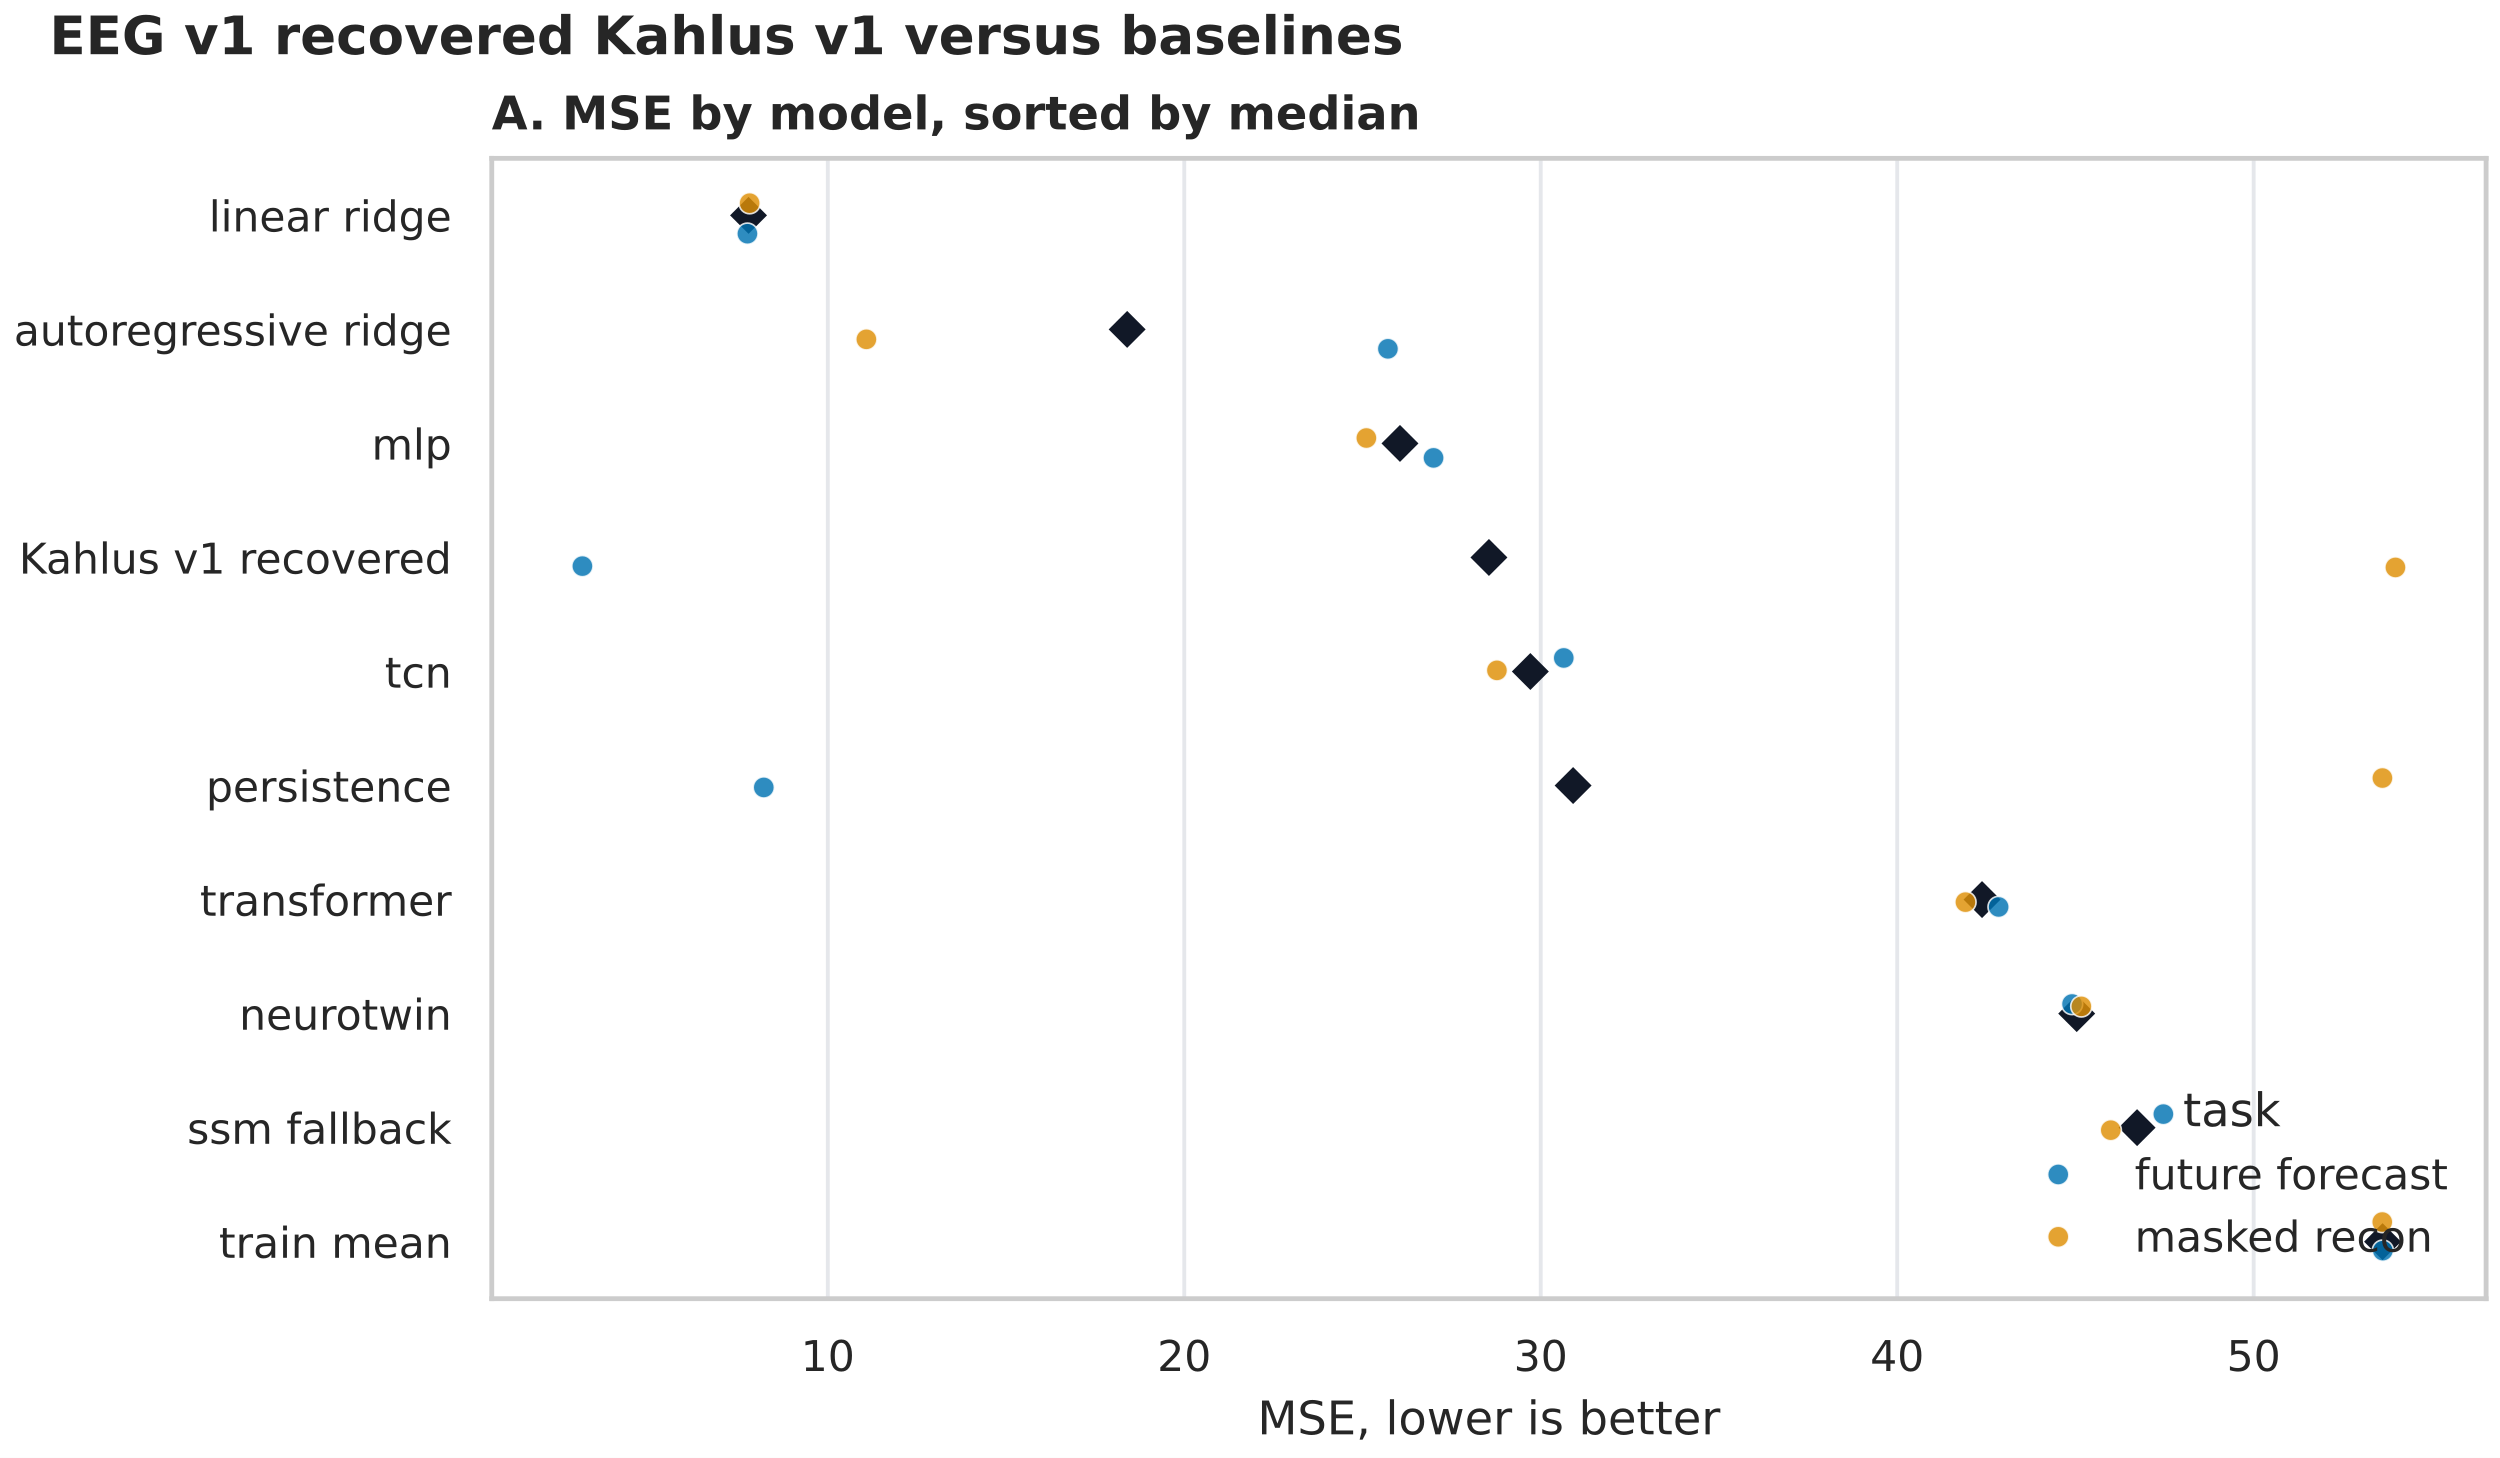
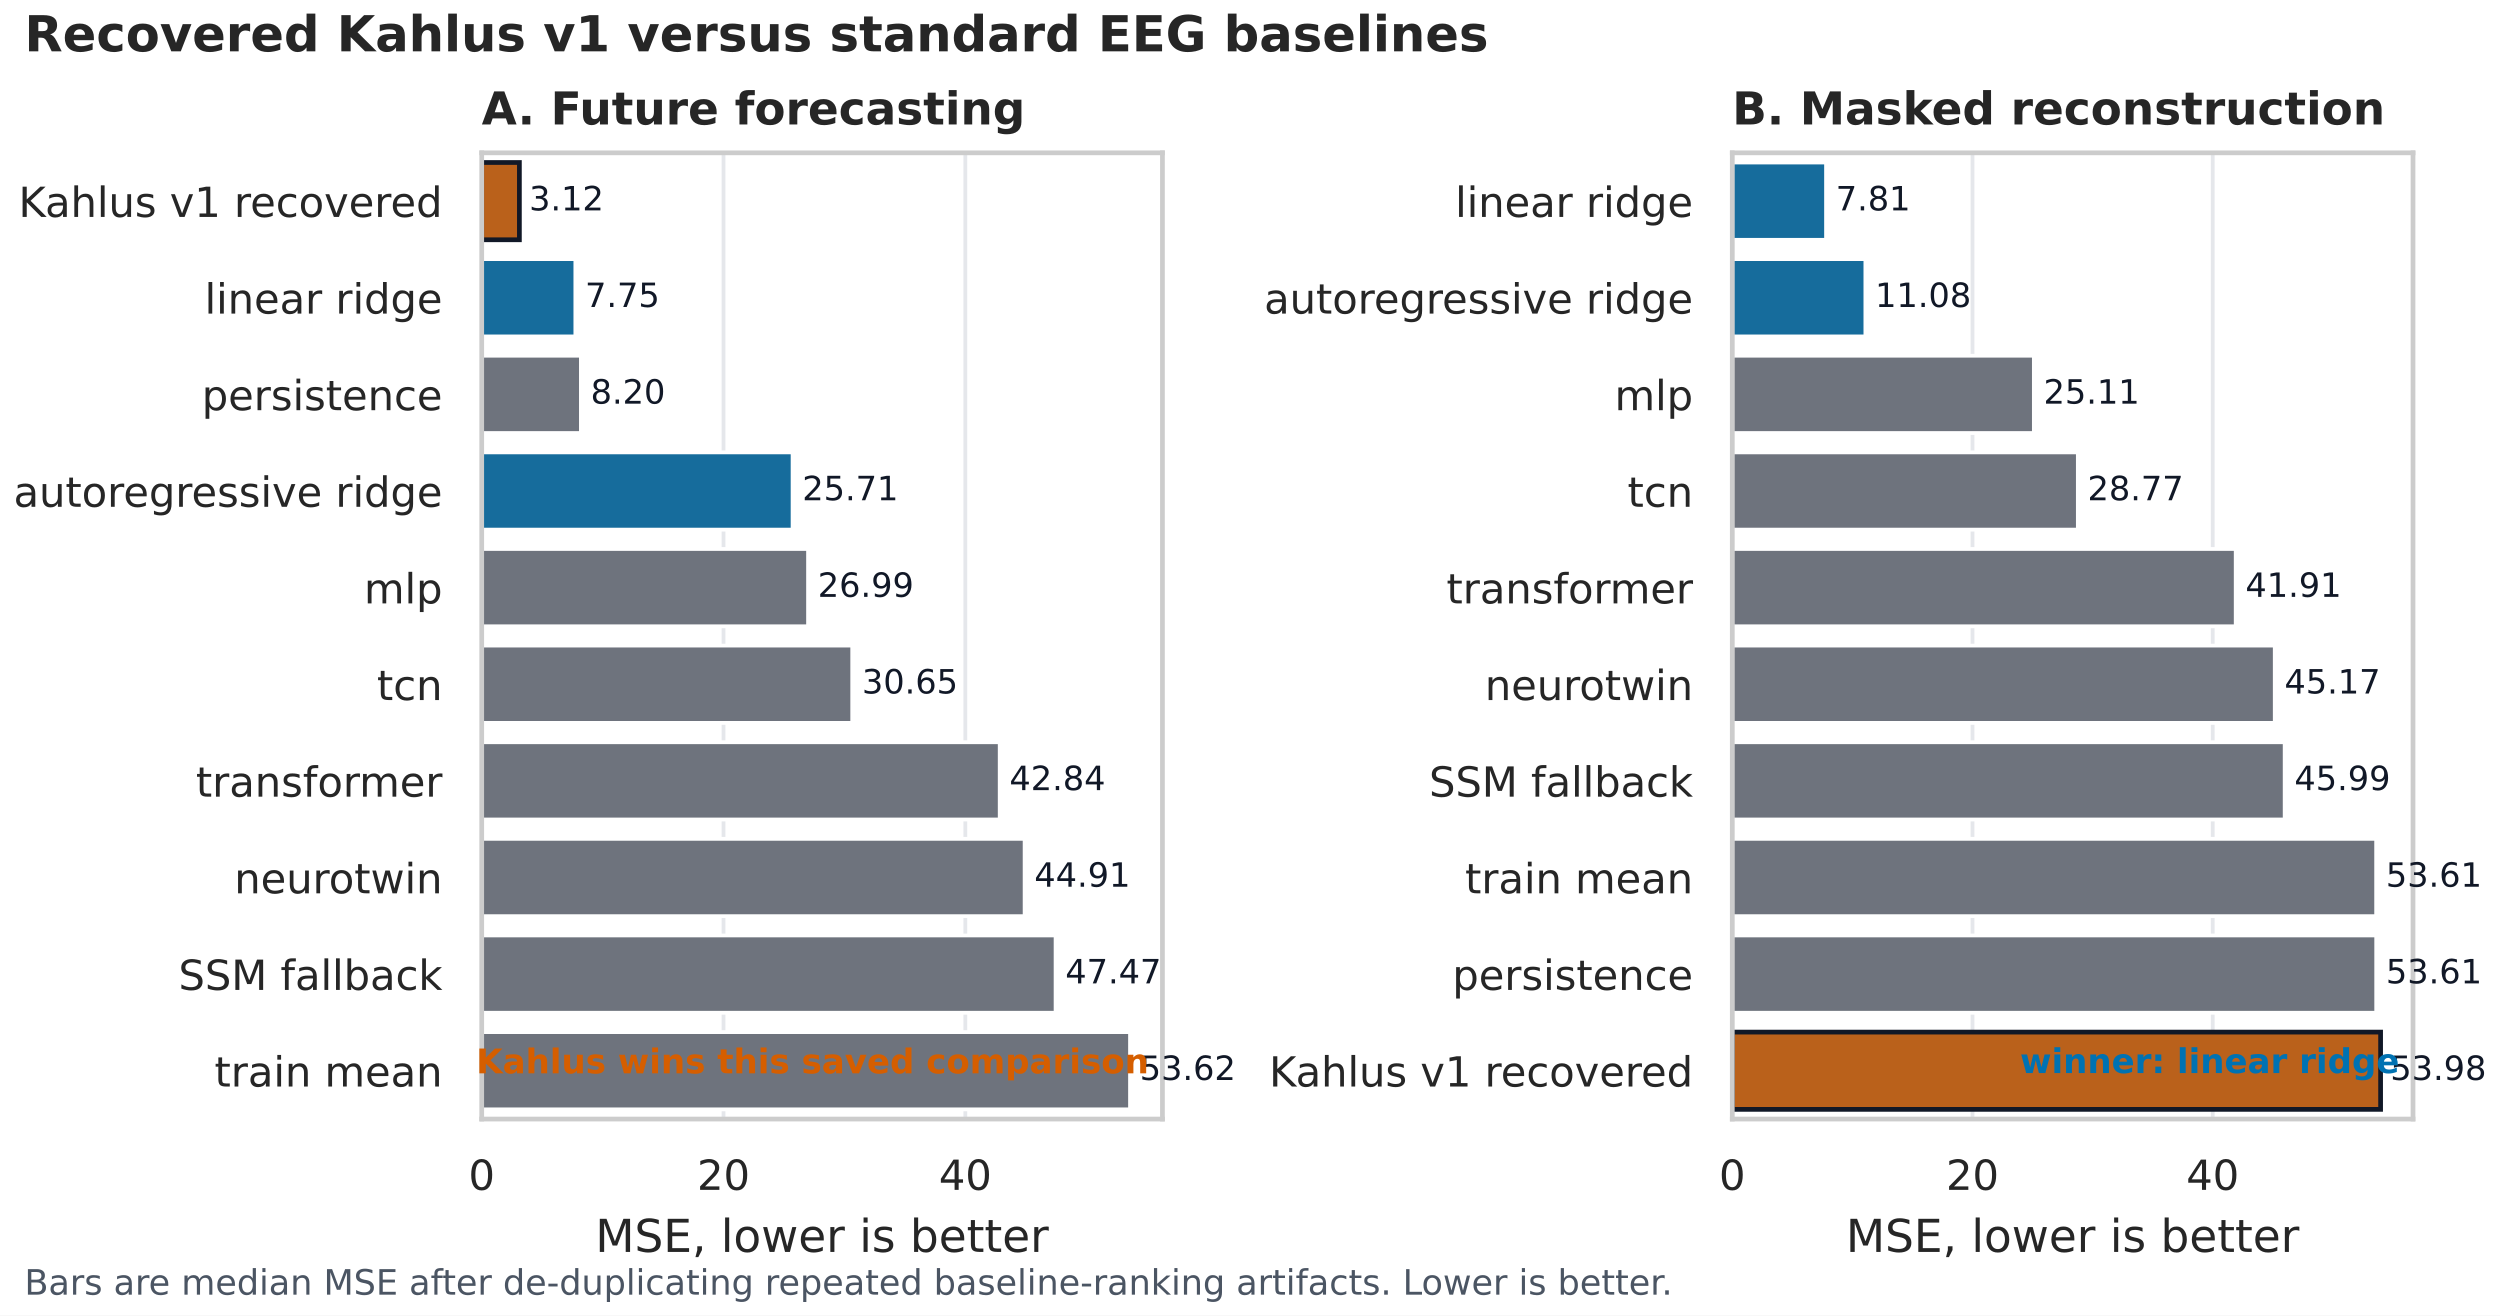
- <svg xmlns="http://www.w3.org/2000/svg" xmlns:xlink="http://www.w3.org/1999/xlink" width="518.16pt" height="302.16pt" viewBox="0 0 518.16 302.16" version="1.1">
+ <svg xmlns="http://www.w3.org/2000/svg" width="528.96pt" height="278.349pt" viewBox="0 0 528.96 278.349" version="1.1">
  <defs>
    <style type="text/css">*{stroke-linejoin: round; stroke-linecap: butt}</style>
  </defs>
  <g id="figure_1">
    <g id="patch_1">
-       <path d="M 0 302.16 L 518.16 302.16 L 518.16 0 L 0 0 z " style="fill: #ffffff" />
+       <path d="M 0 278.349  L 528.96 278.349  L 528.96 0  L 0 0  z " style="fill: #ffffff" />
    </g>
    <g id="axes_1">
      <g id="patch_2">
-         <path d="M 101.923 269.172 L 515.28 269.172 L 515.28 32.821 L 101.923 32.821 z " style="fill: #ffffff" />
+         <path d="M 101.923 236.772  L 245.955 236.772  L 245.955 32.337  L 101.923 32.337  z " style="fill: #ffffff" />
      </g>
      <g id="matplotlib.axis_1">
        <g id="xtick_1">
          <g id="line2d_1">
-             <path d="M 171.573 269.172 L 171.573 32.821 " clip-path="url(#p2e494803f7)" style="fill: none; stroke: #e5e7eb; stroke-width: 0.8; stroke-linecap: round" />
+             <path d="M 101.923 236.772  L 101.923 32.337  " clip-path="url(#p4f08e23e84)" style="fill: none; stroke: #e5e7eb; stroke-width: 0.8; stroke-linecap: round" />
          </g>
          <g id="text_1">
-             <text style="font-size: 8.8px; font-family: 'DejaVu Sans'; text-anchor: middle; fill: #262626" x="171.573" y="284.158" transform="rotate(-0 171.5728 284.1584)">10</text>
+             <text style="font-size: 8.8px; font-family: 'DejaVu Sans'; text-anchor: middle; fill: #262626" x="101.923" y="251.758" transform="rotate(-0 101.9231 251.7584)">0</text>
          </g>
        </g>
        <g id="xtick_2">
          <g id="line2d_2">
-             <path d="M 245.456 269.172 L 245.456 32.821 " clip-path="url(#p2e494803f7)" style="fill: none; stroke: #e5e7eb; stroke-width: 0.8; stroke-linecap: round" />
+             <path d="M 153.085 236.772  L 153.085 32.337  " clip-path="url(#p4f08e23e84)" style="fill: none; stroke: #e5e7eb; stroke-width: 0.8; stroke-linecap: round" />
          </g>
          <g id="text_2">
-             <text style="font-size: 8.8px; font-family: 'DejaVu Sans'; text-anchor: middle; fill: #262626" x="245.456" y="284.158" transform="rotate(-0 245.4562 284.1584)">20</text>
+             <text style="font-size: 8.8px; font-family: 'DejaVu Sans'; text-anchor: middle; fill: #262626" x="153.085" y="251.758" transform="rotate(-0 153.0847 251.7584)">20</text>
          </g>
        </g>
        <g id="xtick_3">
          <g id="line2d_3">
-             <path d="M 319.34 269.172 L 319.34 32.821 " clip-path="url(#p2e494803f7)" style="fill: none; stroke: #e5e7eb; stroke-width: 0.8; stroke-linecap: round" />
+             <path d="M 204.246 236.772  L 204.246 32.337  " clip-path="url(#p4f08e23e84)" style="fill: none; stroke: #e5e7eb; stroke-width: 0.8; stroke-linecap: round" />
          </g>
          <g id="text_3">
-             <text style="font-size: 8.8px; font-family: 'DejaVu Sans'; text-anchor: middle; fill: #262626" x="319.34" y="284.158" transform="rotate(-0 319.3395 284.1584)">30</text>
-           </g>
-         </g>
-         <g id="xtick_4">
-           <g id="line2d_4">
-             <path d="M 393.223 269.172 L 393.223 32.821 " clip-path="url(#p2e494803f7)" style="fill: none; stroke: #e5e7eb; stroke-width: 0.8; stroke-linecap: round" />
-           </g>
-           <g id="text_4">
-             <text style="font-size: 8.8px; font-family: 'DejaVu Sans'; text-anchor: middle; fill: #262626" x="393.223" y="284.158" transform="rotate(-0 393.2229 284.1584)">40</text>
-           </g>
-         </g>
-         <g id="xtick_5">
-           <g id="line2d_5">
-             <path d="M 467.106 269.172 L 467.106 32.821 " clip-path="url(#p2e494803f7)" style="fill: none; stroke: #e5e7eb; stroke-width: 0.8; stroke-linecap: round" />
-           </g>
-           <g id="text_5">
-             <text style="font-size: 8.8px; font-family: 'DejaVu Sans'; text-anchor: middle; fill: #262626" x="467.106" y="284.158" transform="rotate(-0 467.1062 284.1584)">50</text>
-           </g>
-         </g>
-         <g id="text_6">
-           <text style="font-size: 9.6px; font-family: 'DejaVu Sans'; text-anchor: middle; fill: #262626" x="308.601" y="297.283" transform="rotate(-0 308.6013 297.283)">MSE, lower is better</text>
+             <text style="font-size: 8.8px; font-family: 'DejaVu Sans'; text-anchor: middle; fill: #262626" x="204.246" y="251.758" transform="rotate(-0 204.2462 251.7584)">40</text>
+           </g>
+         </g>
+         <g id="text_4">
+           <text style="font-size: 9.6px; font-family: 'DejaVu Sans'; text-anchor: middle; fill: #262626" x="173.939" y="264.883" transform="rotate(-0 173.9391 264.883)">MSE, lower is better</text>
        </g>
      </g>
      <g id="matplotlib.axis_2">
        <g id="ytick_1">
+           <g id="text_5">
+             <text style="font-size: 8.8px; font-family: 'DejaVu Sans'; text-anchor: end; fill: #262626" x="93.623" y="45.902" transform="rotate(-0 93.62313 45.90206)">Kahlus v1 recovered</text>
+           </g>
+         </g>
+         <g id="ytick_2">
+           <g id="text_6">
+             <text style="font-size: 8.8px; font-family: 'DejaVu Sans'; text-anchor: end; fill: #262626" x="93.623" y="66.346" transform="rotate(-0 93.62313 66.34554)">linear ridge</text>
+           </g>
+         </g>
+         <g id="ytick_3">
          <g id="text_7">
-             <text style="font-size: 8.8px; font-family: 'DejaVu Sans'; text-anchor: end; fill: #262626" x="93.623" y="47.982" transform="rotate(-0 93.62313 47.98177)">linear ridge</text>
-           </g>
-         </g>
-         <g id="ytick_2">
+             <text style="font-size: 8.8px; font-family: 'DejaVu Sans'; text-anchor: end; fill: #262626" x="93.623" y="86.789" transform="rotate(-0 93.62313 86.78901)">persistence</text>
+           </g>
+         </g>
+         <g id="ytick_4">
          <g id="text_8">
-             <text style="font-size: 8.8px; font-family: 'DejaVu Sans'; text-anchor: end; fill: #262626" x="93.623" y="71.617" transform="rotate(-0 93.62313 71.61686)">autoregressive ridge</text>
-           </g>
-         </g>
-         <g id="ytick_3">
+             <text style="font-size: 8.8px; font-family: 'DejaVu Sans'; text-anchor: end; fill: #262626" x="93.623" y="107.232" transform="rotate(-0 93.62313 107.2325)">autoregressive ridge</text>
+           </g>
+         </g>
+         <g id="ytick_5">
          <g id="text_9">
-             <text style="font-size: 8.8px; font-family: 'DejaVu Sans'; text-anchor: end; fill: #262626" x="93.623" y="95.252" transform="rotate(-0 93.62313 95.25194)">mlp</text>
-           </g>
-         </g>
-         <g id="ytick_4">
+             <text style="font-size: 8.8px; font-family: 'DejaVu Sans'; text-anchor: end; fill: #262626" x="93.623" y="127.676" transform="rotate(-0 93.62313 127.676)">mlp</text>
+           </g>
+         </g>
+         <g id="ytick_6">
          <g id="text_10">
-             <text style="font-size: 8.8px; font-family: 'DejaVu Sans'; text-anchor: end; fill: #262626" x="93.623" y="118.887" transform="rotate(-0 93.62313 118.887)">Kahlus v1 recovered</text>
-           </g>
-         </g>
-         <g id="ytick_5">
+             <text style="font-size: 8.8px; font-family: 'DejaVu Sans'; text-anchor: end; fill: #262626" x="93.623" y="148.119" transform="rotate(-0 93.62313 148.1194)">tcn</text>
+           </g>
+         </g>
+         <g id="ytick_7">
          <g id="text_11">
-             <text style="font-size: 8.8px; font-family: 'DejaVu Sans'; text-anchor: end; fill: #262626" x="93.623" y="142.522" transform="rotate(-0 93.62313 142.5221)">tcn</text>
-           </g>
-         </g>
-         <g id="ytick_6">
+             <text style="font-size: 8.8px; font-family: 'DejaVu Sans'; text-anchor: end; fill: #262626" x="93.623" y="168.563" transform="rotate(-0 93.62313 168.5629)">transformer</text>
+           </g>
+         </g>
+         <g id="ytick_8">
          <g id="text_12">
-             <text style="font-size: 8.8px; font-family: 'DejaVu Sans'; text-anchor: end; fill: #262626" x="93.623" y="166.157" transform="rotate(-0 93.62313 166.1572)">persistence</text>
-           </g>
-         </g>
-         <g id="ytick_7">
+             <text style="font-size: 8.8px; font-family: 'DejaVu Sans'; text-anchor: end; fill: #262626" x="93.623" y="189.006" transform="rotate(-0 93.62313 189.0064)">neurotwin</text>
+           </g>
+         </g>
+         <g id="ytick_9">
          <g id="text_13">
-             <text style="font-size: 8.8px; font-family: 'DejaVu Sans'; text-anchor: end; fill: #262626" x="93.623" y="189.792" transform="rotate(-0 93.62313 189.7923)">transformer</text>
-           </g>
-         </g>
-         <g id="ytick_8">
+             <text style="font-size: 8.8px; font-family: 'DejaVu Sans'; text-anchor: end; fill: #262626" x="93.623" y="209.45" transform="rotate(-0 93.62313 209.4499)">SSM fallback</text>
+           </g>
+         </g>
+         <g id="ytick_10">
          <g id="text_14">
-             <text style="font-size: 8.8px; font-family: 'DejaVu Sans'; text-anchor: end; fill: #262626" x="93.623" y="213.427" transform="rotate(-0 93.62313 213.4274)">neurotwin</text>
-           </g>
-         </g>
-         <g id="ytick_9">
-           <g id="text_15">
-             <text style="font-size: 8.8px; font-family: 'DejaVu Sans'; text-anchor: end; fill: #262626" x="93.623" y="237.062" transform="rotate(-0 93.62313 237.0625)">ssm fallback</text>
-           </g>
-         </g>
-         <g id="ytick_10">
-           <g id="text_16">
-             <text style="font-size: 8.8px; font-family: 'DejaVu Sans'; text-anchor: end; fill: #262626" x="93.623" y="260.698" transform="rotate(-0 93.62313 260.6975)">train mean</text>
-           </g>
-         </g>
+             <text style="font-size: 8.8px; font-family: 'DejaVu Sans'; text-anchor: end; fill: #262626" x="93.623" y="229.893" transform="rotate(-0 93.62313 229.8933)">train mean</text>
+           </g>
+         </g>
+       </g>
+       <g id="patch_3">
+         <path d="M 101.923 34.381  L 109.894 34.381  L 109.894 50.736  L 101.923 50.736  z " clip-path="url(#p4f08e23e84)" style="fill: #ba611b; stroke: #111827; stroke-linejoin: miter" />
+       </g>
+       <g id="patch_4">
+         <path d="M 101.923 54.825  L 121.736 54.825  L 121.736 71.18  L 101.923 71.18  z " clip-path="url(#p4f08e23e84)" style="fill: #166c9c; stroke: #ffffff; stroke-width: 0.8; stroke-linejoin: miter" />
+       </g>
+       <g id="patch_5">
+         <path d="M 101.923 75.268  L 122.91 75.268  L 122.91 91.623  L 101.923 91.623  z " clip-path="url(#p4f08e23e84)" style="fill: #6e737d; stroke: #ffffff; stroke-width: 0.8; stroke-linejoin: miter" />
+       </g>
+       <g id="patch_6">
+         <path d="M 101.923 95.712  L 167.699 95.712  L 167.699 112.067  L 101.923 112.067  z " clip-path="url(#p4f08e23e84)" style="fill: #166c9c; stroke: #ffffff; stroke-width: 0.8; stroke-linejoin: miter" />
+       </g>
+       <g id="patch_7">
+         <path d="M 101.923 116.155  L 170.973 116.155  L 170.973 132.51  L 101.923 132.51  z " clip-path="url(#p4f08e23e84)" style="fill: #6e737d; stroke: #ffffff; stroke-width: 0.8; stroke-linejoin: miter" />
+       </g>
+       <g id="patch_8">
+         <path d="M 101.923 136.599  L 180.318 136.599  L 180.318 152.954  L 101.923 152.954  z " clip-path="url(#p4f08e23e84)" style="fill: #6e737d; stroke: #ffffff; stroke-width: 0.8; stroke-linejoin: miter" />
+       </g>
+       <g id="patch_9">
+         <path d="M 101.923 157.042  L 211.523 157.042  L 211.523 173.397  L 101.923 173.397  z " clip-path="url(#p4f08e23e84)" style="fill: #6e737d; stroke: #ffffff; stroke-width: 0.8; stroke-linejoin: miter" />
+       </g>
+       <g id="patch_10">
+         <path d="M 101.923 177.486  L 216.794 177.486  L 216.794 193.84  L 101.923 193.84  z " clip-path="url(#p4f08e23e84)" style="fill: #6e737d; stroke: #ffffff; stroke-width: 0.8; stroke-linejoin: miter" />
+       </g>
+       <g id="patch_11">
+         <path d="M 101.923 197.929  L 223.347 197.929  L 223.347 214.284  L 101.923 214.284  z " clip-path="url(#p4f08e23e84)" style="fill: #6e737d; stroke: #ffffff; stroke-width: 0.8; stroke-linejoin: miter" />
+       </g>
+       <g id="patch_12">
+         <path d="M 101.923 218.373  L 239.096 218.373  L 239.096 234.727  L 101.923 234.727  z " clip-path="url(#p4f08e23e84)" style="fill: #6e737d; stroke: #ffffff; stroke-width: 0.8; stroke-linejoin: miter" />
+       </g>
+       <g id="line2d_4">
+         <path clip-path="url(#p4f08e23e84)" style="fill: none; stroke: #424242; stroke-width: 1.8; stroke-linecap: round" />
+       </g>
+       <g id="line2d_5">
+         <path clip-path="url(#p4f08e23e84)" style="fill: none; stroke: #424242; stroke-width: 1.8; stroke-linecap: round" />
      </g>
      <g id="line2d_6">
-         <defs>
-           <path id="mc2f9e4cc72" d="M -0 2.687 L 2.687 0 L 0 -2.687 L -2.687 -0 z " style="stroke: #111827; stroke-width: 1.62; stroke-linejoin: miter" />
-         </defs>
-         <g clip-path="url(#p2e494803f7)">
-           <use xlink:href="#mc2f9e4cc72" x="155.143" y="44.638" style="fill: #111827; stroke: #111827; stroke-width: 1.62; stroke-linejoin: miter" />
-           <use xlink:href="#mc2f9e4cc72" x="233.618" y="68.274" style="fill: #111827; stroke: #111827; stroke-width: 1.62; stroke-linejoin: miter" />
-           <use xlink:href="#mc2f9e4cc72" x="290.162" y="91.909" style="fill: #111827; stroke: #111827; stroke-width: 1.62; stroke-linejoin: miter" />
-           <use xlink:href="#mc2f9e4cc72" x="308.601" y="115.544" style="fill: #111827; stroke: #111827; stroke-width: 1.62; stroke-linejoin: miter" />
-           <use xlink:href="#mc2f9e4cc72" x="317.186" y="139.179" style="fill: #111827; stroke: #111827; stroke-width: 1.62; stroke-linejoin: miter" />
-           <use xlink:href="#mc2f9e4cc72" x="326.048" y="162.814" style="fill: #111827; stroke: #111827; stroke-width: 1.62; stroke-linejoin: miter" />
-           <use xlink:href="#mc2f9e4cc72" x="410.803" y="186.449" style="fill: #111827; stroke: #111827; stroke-width: 1.62; stroke-linejoin: miter" />
-           <use xlink:href="#mc2f9e4cc72" x="430.425" y="210.084" style="fill: #111827; stroke: #111827; stroke-width: 1.62; stroke-linejoin: miter" />
-           <use xlink:href="#mc2f9e4cc72" x="442.94" y="233.719" style="fill: #111827; stroke: #111827; stroke-width: 1.62; stroke-linejoin: miter" />
-           <use xlink:href="#mc2f9e4cc72" x="493.819" y="257.354" style="fill: #111827; stroke: #111827; stroke-width: 1.62; stroke-linejoin: miter" />
-         </g>
-       </g>
-       <g id="patch_3">
-         <path d="M 101.923 269.172 L 101.923 32.821 " style="fill: none; stroke: #cccccc; stroke-linejoin: miter; stroke-linecap: square" />
-       </g>
-       <g id="patch_4">
-         <path d="M 515.28 269.172 L 515.28 32.821 " style="fill: none; stroke: #cccccc; stroke-linejoin: miter; stroke-linecap: square" />
-       </g>
-       <g id="patch_5">
-         <path d="M 101.923 269.172 L 515.28 269.172 " style="fill: none; stroke: #cccccc; stroke-linejoin: miter; stroke-linecap: square" />
-       </g>
-       <g id="patch_6">
-         <path d="M 101.923 32.821 L 515.28 32.821 " style="fill: none; stroke: #cccccc; stroke-linejoin: miter; stroke-linecap: square" />
-       </g>
-       <g id="PathCollection_1">
-         <defs>
-           <path id="C0_0_341938e640" d="M 0 2.2 C 0.583 2.2 1.143 1.968 1.556 1.556 C 1.968 1.143 2.2 0.583 2.2 -0 C 2.2 -0.583 1.968 -1.143 1.556 -1.556 C 1.143 -1.968 0.583 -2.2 0 -2.2 C -0.583 -2.2 -1.143 -1.968 -1.556 -1.556 C -1.968 -1.143 -2.2 -0.583 -2.2 0 C -2.2 0.583 -1.968 1.143 -1.556 1.556 C -1.143 1.968 -0.583 2.2 0 2.2 z " />
-         </defs>
-         <g clip-path="url(#p2e494803f7)">
-           <use xlink:href="#C0_0_341938e640" x="154.914" y="48.438" style="fill: #0173b2; fill-opacity: 0.82; stroke: #ffffff; stroke-opacity: 0.82; stroke-width: 0.35" />
-         </g>
-         <g clip-path="url(#p2e494803f7)">
-           <use xlink:href="#C0_0_341938e640" x="155.373" y="42.112" style="fill: #de8f05; fill-opacity: 0.82; stroke: #ffffff; stroke-opacity: 0.82; stroke-width: 0.35" />
-         </g>
-       </g>
-       <g id="PathCollection_2">
-         <defs>
-           <path id="C1_0_341938e640" d="M 0 2.2 C 0.583 2.2 1.143 1.968 1.556 1.556 C 1.968 1.143 2.2 0.583 2.2 -0 C 2.2 -0.583 1.968 -1.143 1.556 -1.556 C 1.143 -1.968 0.583 -2.2 0 -2.2 C -0.583 -2.2 -1.143 -1.968 -1.556 -1.556 C -1.968 -1.143 -2.2 -0.583 -2.2 0 C -2.2 0.583 -1.968 1.143 -1.556 1.556 C -1.143 1.968 -0.583 2.2 0 2.2 z " />
-         </defs>
-         <g clip-path="url(#p2e494803f7)">
-           <use xlink:href="#C1_0_341938e640" x="287.666" y="72.297" style="fill: #0173b2; fill-opacity: 0.82; stroke: #ffffff; stroke-opacity: 0.82; stroke-width: 0.35" />
-         </g>
-         <g clip-path="url(#p2e494803f7)">
-           <use xlink:href="#C1_0_341938e640" x="179.57" y="70.331" style="fill: #de8f05; fill-opacity: 0.82; stroke: #ffffff; stroke-opacity: 0.82; stroke-width: 0.35" />
-         </g>
-       </g>
-       <g id="PathCollection_3">
-         <defs>
-           <path id="C2_0_341938e640" d="M 0 2.2 C 0.583 2.2 1.143 1.968 1.556 1.556 C 1.968 1.143 2.2 0.583 2.2 -0 C 2.2 -0.583 1.968 -1.143 1.556 -1.556 C 1.143 -1.968 0.583 -2.2 0 -2.2 C -0.583 -2.2 -1.143 -1.968 -1.556 -1.556 C -1.968 -1.143 -2.2 -0.583 -2.2 0 C -2.2 0.583 -1.968 1.143 -1.556 1.556 C -1.143 1.968 -0.583 2.2 0 2.2 z " />
-         </defs>
-         <g clip-path="url(#p2e494803f7)">
-           <use xlink:href="#C2_0_341938e640" x="297.123" y="94.903" style="fill: #0173b2; fill-opacity: 0.82; stroke: #ffffff; stroke-opacity: 0.82; stroke-width: 0.35" />
-         </g>
-         <g clip-path="url(#p2e494803f7)">
-           <use xlink:href="#C2_0_341938e640" x="283.201" y="90.786" style="fill: #de8f05; fill-opacity: 0.82; stroke: #ffffff; stroke-opacity: 0.82; stroke-width: 0.35" />
-         </g>
-       </g>
-       <g id="PathCollection_4">
-         <defs>
-           <path id="C3_0_341938e640" d="M 0 2.2 C 0.583 2.2 1.143 1.968 1.556 1.556 C 1.968 1.143 2.2 0.583 2.2 -0 C 2.2 -0.583 1.968 -1.143 1.556 -1.556 C 1.143 -1.968 0.583 -2.2 0 -2.2 C -0.583 -2.2 -1.143 -1.968 -1.556 -1.556 C -1.968 -1.143 -2.2 -0.583 -2.2 0 C -2.2 0.583 -1.968 1.143 -1.556 1.556 C -1.143 1.968 -0.583 2.2 0 2.2 z " />
-         </defs>
-         <g clip-path="url(#p2e494803f7)">
-           <use xlink:href="#C3_0_341938e640" x="120.712" y="117.338" style="fill: #0173b2; fill-opacity: 0.82; stroke: #ffffff; stroke-opacity: 0.82; stroke-width: 0.35" />
-         </g>
-         <g clip-path="url(#p2e494803f7)">
-           <use xlink:href="#C3_0_341938e640" x="496.491" y="117.61" style="fill: #de8f05; fill-opacity: 0.82; stroke: #ffffff; stroke-opacity: 0.82; stroke-width: 0.35" />
-         </g>
-       </g>
-       <g id="PathCollection_5">
-         <defs>
-           <path id="C4_0_341938e640" d="M 0 2.2 C 0.583 2.2 1.143 1.968 1.556 1.556 C 1.968 1.143 2.2 0.583 2.2 -0 C 2.2 -0.583 1.968 -1.143 1.556 -1.556 C 1.143 -1.968 0.583 -2.2 0 -2.2 C -0.583 -2.2 -1.143 -1.968 -1.556 -1.556 C -1.968 -1.143 -2.2 -0.583 -2.2 0 C -2.2 0.583 -1.968 1.143 -1.556 1.556 C -1.143 1.968 -0.583 2.2 0 2.2 z " />
-         </defs>
-         <g clip-path="url(#p2e494803f7)">
-           <use xlink:href="#C4_0_341938e640" x="324.114" y="136.369" style="fill: #0173b2; fill-opacity: 0.82; stroke: #ffffff; stroke-opacity: 0.82; stroke-width: 0.35" />
-         </g>
-         <g clip-path="url(#p2e494803f7)">
-           <use xlink:href="#C4_0_341938e640" x="310.258" y="138.941" style="fill: #de8f05; fill-opacity: 0.82; stroke: #ffffff; stroke-opacity: 0.82; stroke-width: 0.35" />
-         </g>
-       </g>
-       <g id="PathCollection_6">
-         <defs>
-           <path id="C5_0_341938e640" d="M 0 2.2 C 0.583 2.2 1.143 1.968 1.556 1.556 C 1.968 1.143 2.2 0.583 2.2 -0 C 2.2 -0.583 1.968 -1.143 1.556 -1.556 C 1.143 -1.968 0.583 -2.2 0 -2.2 C -0.583 -2.2 -1.143 -1.968 -1.556 -1.556 C -1.968 -1.143 -2.2 -0.583 -2.2 0 C -2.2 0.583 -1.968 1.143 -1.556 1.556 C -1.143 1.968 -0.583 2.2 0 2.2 z " />
-         </defs>
-         <g clip-path="url(#p2e494803f7)">
-           <use xlink:href="#C5_0_341938e640" x="158.305" y="163.207" style="fill: #0173b2; fill-opacity: 0.82; stroke: #ffffff; stroke-opacity: 0.82; stroke-width: 0.35" />
-         </g>
-         <g clip-path="url(#p2e494803f7)">
-           <use xlink:href="#C5_0_341938e640" x="493.79" y="161.26" style="fill: #de8f05; fill-opacity: 0.82; stroke: #ffffff; stroke-opacity: 0.82; stroke-width: 0.35" />
-         </g>
-       </g>
-       <g id="PathCollection_7">
-         <defs>
-           <path id="C6_0_341938e640" d="M 0 2.2 C 0.583 2.2 1.143 1.968 1.556 1.556 C 1.968 1.143 2.2 0.583 2.2 -0 C 2.2 -0.583 1.968 -1.143 1.556 -1.556 C 1.143 -1.968 0.583 -2.2 0 -2.2 C -0.583 -2.2 -1.143 -1.968 -1.556 -1.556 C -1.968 -1.143 -2.2 -0.583 -2.2 0 C -2.2 0.583 -1.968 1.143 -1.556 1.556 C -1.143 1.968 -0.583 2.2 0 2.2 z " />
-         </defs>
-         <g clip-path="url(#p2e494803f7)">
-           <use xlink:href="#C6_0_341938e640" x="414.24" y="187.977" style="fill: #0173b2; fill-opacity: 0.82; stroke: #ffffff; stroke-opacity: 0.82; stroke-width: 0.35" />
-         </g>
-         <g clip-path="url(#p2e494803f7)">
-           <use xlink:href="#C6_0_341938e640" x="407.367" y="186.981" style="fill: #de8f05; fill-opacity: 0.82; stroke: #ffffff; stroke-opacity: 0.82; stroke-width: 0.35" />
-         </g>
-       </g>
-       <g id="PathCollection_8">
-         <defs>
-           <path id="C7_0_341938e640" d="M 0 2.2 C 0.583 2.2 1.143 1.968 1.556 1.556 C 1.968 1.143 2.2 0.583 2.2 -0 C 2.2 -0.583 1.968 -1.143 1.556 -1.556 C 1.143 -1.968 0.583 -2.2 0 -2.2 C -0.583 -2.2 -1.143 -1.968 -1.556 -1.556 C -1.968 -1.143 -2.2 -0.583 -2.2 0 C -2.2 0.583 -1.968 1.143 -1.556 1.556 C -1.143 1.968 -0.583 2.2 0 2.2 z " />
-         </defs>
-         <g clip-path="url(#p2e494803f7)">
-           <use xlink:href="#C7_0_341938e640" x="429.464" y="208.094" style="fill: #0173b2; fill-opacity: 0.82; stroke: #ffffff; stroke-opacity: 0.82; stroke-width: 0.35" />
-         </g>
-         <g clip-path="url(#p2e494803f7)">
-           <use xlink:href="#C7_0_341938e640" x="431.387" y="208.586" style="fill: #de8f05; fill-opacity: 0.82; stroke: #ffffff; stroke-opacity: 0.82; stroke-width: 0.35" />
-         </g>
-       </g>
-       <g id="PathCollection_9">
-         <defs>
-           <path id="C8_0_341938e640" d="M 0 2.2 C 0.583 2.2 1.143 1.968 1.556 1.556 C 1.968 1.143 2.2 0.583 2.2 -0 C 2.2 -0.583 1.968 -1.143 1.556 -1.556 C 1.143 -1.968 0.583 -2.2 0 -2.2 C -0.583 -2.2 -1.143 -1.968 -1.556 -1.556 C -1.968 -1.143 -2.2 -0.583 -2.2 0 C -2.2 0.583 -1.968 1.143 -1.556 1.556 C -1.143 1.968 -0.583 2.2 0 2.2 z " />
-         </defs>
-         <g clip-path="url(#p2e494803f7)">
-           <use xlink:href="#C8_0_341938e640" x="448.391" y="230.914" style="fill: #0173b2; fill-opacity: 0.82; stroke: #ffffff; stroke-opacity: 0.82; stroke-width: 0.35" />
-         </g>
-         <g clip-path="url(#p2e494803f7)">
-           <use xlink:href="#C8_0_341938e640" x="437.488" y="234.243" style="fill: #de8f05; fill-opacity: 0.82; stroke: #ffffff; stroke-opacity: 0.82; stroke-width: 0.35" />
-         </g>
-       </g>
-       <g id="PathCollection_10">
-         <defs>
-           <path id="C9_0_341938e640" d="M 0 2.2 C 0.583 2.2 1.143 1.968 1.556 1.556 C 1.968 1.143 2.2 0.583 2.2 -0 C 2.2 -0.583 1.968 -1.143 1.556 -1.556 C 1.143 -1.968 0.583 -2.2 0 -2.2 C -0.583 -2.2 -1.143 -1.968 -1.556 -1.556 C -1.968 -1.143 -2.2 -0.583 -2.2 0 C -2.2 0.583 -1.968 1.143 -1.556 1.556 C -1.143 1.968 -0.583 2.2 0 2.2 z " />
-         </defs>
-         <g clip-path="url(#p2e494803f7)">
-           <use xlink:href="#C9_0_341938e640" x="493.879" y="259.211" style="fill: #0173b2; fill-opacity: 0.82; stroke: #ffffff; stroke-opacity: 0.82; stroke-width: 0.35" />
-         </g>
-         <g clip-path="url(#p2e494803f7)">
-           <use xlink:href="#C9_0_341938e640" x="493.758" y="253.284" style="fill: #de8f05; fill-opacity: 0.82; stroke: #ffffff; stroke-opacity: 0.82; stroke-width: 0.35" />
-         </g>
-       </g>
-       <g id="line2d_7" />
-       <g id="line2d_8" />
+         <path clip-path="url(#p4f08e23e84)" style="fill: none; stroke: #424242; stroke-width: 1.8; stroke-linecap: round" />
+       </g>
+       <g id="line2d_7">
+         <path clip-path="url(#p4f08e23e84)" style="fill: none; stroke: #424242; stroke-width: 1.8; stroke-linecap: round" />
+       </g>
+       <g id="line2d_8">
+         <path clip-path="url(#p4f08e23e84)" style="fill: none; stroke: #424242; stroke-width: 1.8; stroke-linecap: round" />
+       </g>
+       <g id="line2d_9">
+         <path clip-path="url(#p4f08e23e84)" style="fill: none; stroke: #424242; stroke-width: 1.8; stroke-linecap: round" />
+       </g>
+       <g id="line2d_10">
+         <path clip-path="url(#p4f08e23e84)" style="fill: none; stroke: #424242; stroke-width: 1.8; stroke-linecap: round" />
+       </g>
+       <g id="line2d_11">
+         <path clip-path="url(#p4f08e23e84)" style="fill: none; stroke: #424242; stroke-width: 1.8; stroke-linecap: round" />
+       </g>
+       <g id="line2d_12">
+         <path clip-path="url(#p4f08e23e84)" style="fill: none; stroke: #424242; stroke-width: 1.8; stroke-linecap: round" />
+       </g>
+       <g id="line2d_13">
+         <path clip-path="url(#p4f08e23e84)" style="fill: none; stroke: #424242; stroke-width: 1.8; stroke-linecap: round" />
+       </g>
+       <g id="patch_13">
+         <path d="M 101.923 236.772  L 101.923 32.337  " style="fill: none; stroke: #cccccc; stroke-linejoin: miter; stroke-linecap: square" />
+       </g>
+       <g id="patch_14">
+         <path d="M 245.955 236.772  L 245.955 32.337  " style="fill: none; stroke: #cccccc; stroke-linejoin: miter; stroke-linecap: square" />
+       </g>
+       <g id="patch_15">
+         <path d="M 101.923 236.772  L 245.955 236.772  " style="fill: none; stroke: #cccccc; stroke-linejoin: miter; stroke-linecap: square" />
+       </g>
+       <g id="patch_16">
+         <path d="M 101.923 32.337  L 245.955 32.337  " style="fill: none; stroke: #cccccc; stroke-linejoin: miter; stroke-linecap: square" />
+       </g>
+       <g id="text_15">
+         <text style="font-size: 7.1px; font-family: 'DejaVu Sans'; text-anchor: start; fill: #111827" x="111.952" y="44.518" transform="rotate(-0 111.9519 44.5179)">3.12</text>
+       </g>
+       <g id="text_16">
+         <text style="font-size: 7.1px; font-family: 'DejaVu Sans'; text-anchor: start; fill: #111827" x="123.794" y="64.961" transform="rotate(-0 123.7937 64.96138)">7.75</text>
+       </g>
      <g id="text_17">
-         <text style="font-weight: 700; font-size: 9.6px; font-family: 'DejaVu Sans'; text-anchor: start; fill: #262626" x="101.923" y="26.821" transform="rotate(-0 101.9231 26.82092)">A. MSE by model, sorted by median</text>
-       </g>
-       <g id="legend_1">
-         <g id="text_18">
-           <text style="font-size: 9.6px; font-family: 'DejaVu Sans'; text-anchor: start; fill: #262626" x="452.479" y="233.422" transform="rotate(-0 452.4787 233.4218)">task</text>
-         </g>
-         <g id="line2d_9">
-           <defs>
-             <path id="m672b60d0ac" d="M 0 2.2 C 0.583 2.2 1.143 1.968 1.556 1.556 C 1.968 1.143 2.2 0.583 2.2 0 C 2.2 -0.583 1.968 -1.143 1.556 -1.556 C 1.143 -1.968 0.583 -2.2 0 -2.2 C -0.583 -2.2 -1.143 -1.968 -1.556 -1.556 C -1.968 -1.143 -2.2 -0.583 -2.2 0 C -2.2 0.583 -1.968 1.143 -1.556 1.556 C -1.143 1.968 -0.583 2.2 0 2.2 z " style="stroke: #ffffff; stroke-opacity: 0.82; stroke-width: 0.35" />
-           </defs>
-           <g>
-             <use xlink:href="#m672b60d0ac" x="426.604" y="243.425" style="fill: #0173b2; fill-opacity: 0.82; stroke: #ffffff; stroke-opacity: 0.82; stroke-width: 0.35" />
-           </g>
-         </g>
-         <g id="text_19">
-           <text style="font-size: 8.8px; font-family: 'DejaVu Sans'; text-anchor: start; fill: #262626" x="442.444" y="246.505" transform="rotate(-0 442.4444 246.5049)">future forecast</text>
-         </g>
-         <g id="line2d_10">
-           <defs>
-             <path id="m525ffbf11c" d="M 0 2.2 C 0.583 2.2 1.143 1.968 1.556 1.556 C 1.968 1.143 2.2 0.583 2.2 0 C 2.2 -0.583 1.968 -1.143 1.556 -1.556 C 1.143 -1.968 0.583 -2.2 0 -2.2 C -0.583 -2.2 -1.143 -1.968 -1.556 -1.556 C -1.968 -1.143 -2.2 -0.583 -2.2 0 C -2.2 0.583 -1.968 1.143 -1.556 1.556 C -1.143 1.968 -0.583 2.2 0 2.2 z " style="stroke: #ffffff; stroke-opacity: 0.82; stroke-width: 0.35" />
-           </defs>
-           <g>
-             <use xlink:href="#m525ffbf11c" x="426.604" y="256.342" style="fill: #de8f05; fill-opacity: 0.82; stroke: #ffffff; stroke-opacity: 0.82; stroke-width: 0.35" />
-           </g>
-         </g>
-         <g id="text_20">
-           <text style="font-size: 8.8px; font-family: 'DejaVu Sans'; text-anchor: start; fill: #262626" x="442.444" y="259.422" transform="rotate(-0 442.4444 259.4216)">masked recon</text>
-         </g>
+         <text style="font-size: 7.1px; font-family: 'DejaVu Sans'; text-anchor: start; fill: #111827" x="124.968" y="85.405" transform="rotate(-0 124.9679 85.40486)">8.20</text>
+       </g>
+       <g id="text_18">
+         <text style="font-size: 7.1px; font-family: 'DejaVu Sans'; text-anchor: start; fill: #111827" x="169.757" y="105.848" transform="rotate(-0 169.7567 105.8483)">25.71</text>
+       </g>
+       <g id="text_19">
+         <text style="font-size: 7.1px; font-family: 'DejaVu Sans'; text-anchor: start; fill: #111827" x="173.031" y="126.292" transform="rotate(-0 173.031 126.2918)">26.99</text>
+       </g>
+       <g id="text_20">
+         <text style="font-size: 7.1px; font-family: 'DejaVu Sans'; text-anchor: start; fill: #111827" x="182.376" y="146.735" transform="rotate(-0 182.376 146.7353)">30.65</text>
+       </g>
+       <g id="text_21">
+         <text style="font-size: 7.1px; font-family: 'DejaVu Sans'; text-anchor: start; fill: #111827" x="213.581" y="167.179" transform="rotate(-0 213.5807 167.1788)">42.84</text>
+       </g>
+       <g id="text_22">
+         <text style="font-size: 7.1px; font-family: 'DejaVu Sans'; text-anchor: start; fill: #111827" x="218.852" y="187.622" transform="rotate(-0 218.8518 187.6222)">44.91</text>
+       </g>
+       <g id="text_23">
+         <text style="font-size: 7.1px; font-family: 'DejaVu Sans'; text-anchor: start; fill: #111827" x="225.405" y="208.066" transform="rotate(-0 225.4048 208.0657)">47.47</text>
+       </g>
+       <g id="text_24">
+         <text style="font-size: 7.1px; font-family: 'DejaVu Sans'; text-anchor: start; fill: #111827" x="241.154" y="228.509" transform="rotate(-0 241.1541 228.5092)">53.62</text>
+       </g>
+       <g id="text_25">
+         <text style="font-weight: 700; font-size: 7.2px; font-family: 'DejaVu Sans'; text-anchor: end; fill: #d55e00" x="243.075" y="227.097" transform="rotate(-0 243.0745 227.097)">Kahlus wins this saved comparison</text>
+       </g>
+       <g id="text_26">
+         <text style="font-weight: 700; font-size: 9.6px; font-family: 'DejaVu Sans'; text-anchor: start; fill: #262626" x="101.923" y="26.337" transform="rotate(-0 101.9231 26.33701)">A. Future forecasting</text>
      </g>
    </g>
-     <g id="text_21">
-       <text style="font-weight: 700; font-size: 11px; font-family: 'DejaVu Sans'; text-anchor: start; fill: #262626" x="10.248" y="11.238" transform="rotate(-0 10.24776 11.23828)">EEG v1 recovered Kahlus v1 versus baselines</text>
+     <g id="axes_2">
+       <g id="patch_17">
+         <path d="M 366.523 236.772  L 510.555 236.772  L 510.555 32.337  L 366.523 32.337  z " style="fill: #ffffff" />
+       </g>
+       <g id="matplotlib.axis_3">
+         <g id="xtick_4">
+           <g id="line2d_14">
+             <path d="M 366.523 236.772  L 366.523 32.337  " clip-path="url(#p9653dba6b1)" style="fill: none; stroke: #e5e7eb; stroke-width: 0.8; stroke-linecap: round" />
+           </g>
+           <g id="text_27">
+             <text style="font-size: 8.8px; font-family: 'DejaVu Sans'; text-anchor: middle; fill: #262626" x="366.523" y="251.758" transform="rotate(-0 366.5231 251.7584)">0</text>
+           </g>
+         </g>
+         <g id="xtick_5">
+           <g id="line2d_15">
+             <path d="M 417.35 236.772  L 417.35 32.337  " clip-path="url(#p9653dba6b1)" style="fill: none; stroke: #e5e7eb; stroke-width: 0.8; stroke-linecap: round" />
+           </g>
+           <g id="text_28">
+             <text style="font-size: 8.8px; font-family: 'DejaVu Sans'; text-anchor: middle; fill: #262626" x="417.35" y="251.758" transform="rotate(-0 417.3496 251.7584)">20</text>
+           </g>
+         </g>
+         <g id="xtick_6">
+           <g id="line2d_16">
+             <path d="M 468.176 236.772  L 468.176 32.337  " clip-path="url(#p9653dba6b1)" style="fill: none; stroke: #e5e7eb; stroke-width: 0.8; stroke-linecap: round" />
+           </g>
+           <g id="text_29">
+             <text style="font-size: 8.8px; font-family: 'DejaVu Sans'; text-anchor: middle; fill: #262626" x="468.176" y="251.758" transform="rotate(-0 468.1761 251.7584)">40</text>
+           </g>
+         </g>
+         <g id="text_30">
+           <text style="font-size: 9.6px; font-family: 'DejaVu Sans'; text-anchor: middle; fill: #262626" x="438.539" y="264.883" transform="rotate(-0 438.5391 264.883)">MSE, lower is better</text>
+         </g>
+       </g>
+       <g id="matplotlib.axis_4">
+         <g id="ytick_11">
+           <g id="text_31">
+             <text style="font-size: 8.8px; font-family: 'DejaVu Sans'; text-anchor: end; fill: #262626" x="358.223" y="45.902" transform="rotate(-0 358.2231 45.90206)">linear ridge</text>
+           </g>
+         </g>
+         <g id="ytick_12">
+           <g id="text_32">
+             <text style="font-size: 8.8px; font-family: 'DejaVu Sans'; text-anchor: end; fill: #262626" x="358.223" y="66.346" transform="rotate(-0 358.2231 66.34554)">autoregressive ridge</text>
+           </g>
+         </g>
+         <g id="ytick_13">
+           <g id="text_33">
+             <text style="font-size: 8.8px; font-family: 'DejaVu Sans'; text-anchor: end; fill: #262626" x="358.223" y="86.789" transform="rotate(-0 358.2231 86.78901)">mlp</text>
+           </g>
+         </g>
+         <g id="ytick_14">
+           <g id="text_34">
+             <text style="font-size: 8.8px; font-family: 'DejaVu Sans'; text-anchor: end; fill: #262626" x="358.223" y="107.232" transform="rotate(-0 358.2231 107.2325)">tcn</text>
+           </g>
+         </g>
+         <g id="ytick_15">
+           <g id="text_35">
+             <text style="font-size: 8.8px; font-family: 'DejaVu Sans'; text-anchor: end; fill: #262626" x="358.223" y="127.676" transform="rotate(-0 358.2231 127.676)">transformer</text>
+           </g>
+         </g>
+         <g id="ytick_16">
+           <g id="text_36">
+             <text style="font-size: 8.8px; font-family: 'DejaVu Sans'; text-anchor: end; fill: #262626" x="358.223" y="148.119" transform="rotate(-0 358.2231 148.1194)">neurotwin</text>
+           </g>
+         </g>
+         <g id="ytick_17">
+           <g id="text_37">
+             <text style="font-size: 8.8px; font-family: 'DejaVu Sans'; text-anchor: end; fill: #262626" x="358.223" y="168.563" transform="rotate(-0 358.2231 168.5629)">SSM fallback</text>
+           </g>
+         </g>
+         <g id="ytick_18">
+           <g id="text_38">
+             <text style="font-size: 8.8px; font-family: 'DejaVu Sans'; text-anchor: end; fill: #262626" x="358.223" y="189.006" transform="rotate(-0 358.2231 189.0064)">train mean</text>
+           </g>
+         </g>
+         <g id="ytick_19">
+           <g id="text_39">
+             <text style="font-size: 8.8px; font-family: 'DejaVu Sans'; text-anchor: end; fill: #262626" x="358.223" y="209.45" transform="rotate(-0 358.2231 209.4499)">persistence</text>
+           </g>
+         </g>
+         <g id="ytick_20">
+           <g id="text_40">
+             <text style="font-size: 8.8px; font-family: 'DejaVu Sans'; text-anchor: end; fill: #262626" x="358.223" y="229.893" transform="rotate(-0 358.2231 229.8933)">Kahlus v1 recovered</text>
+           </g>
+         </g>
+       </g>
+       <g id="patch_18">
+         <path d="M 366.523 34.381  L 386.364 34.381  L 386.364 50.736  L 366.523 50.736  z " clip-path="url(#p9653dba6b1)" style="fill: #166c9c; stroke: #ffffff; stroke-width: 0.8; stroke-linejoin: miter" />
+       </g>
+       <g id="patch_19">
+         <path d="M 366.523 54.825  L 394.687 54.825  L 394.687 71.18  L 366.523 71.18  z " clip-path="url(#p9653dba6b1)" style="fill: #166c9c; stroke: #ffffff; stroke-width: 0.8; stroke-linejoin: miter" />
+       </g>
+       <g id="patch_20">
+         <path d="M 366.523 75.268  L 430.333 75.268  L 430.333 91.623  L 366.523 91.623  z " clip-path="url(#p9653dba6b1)" style="fill: #6e737d; stroke: #ffffff; stroke-width: 0.8; stroke-linejoin: miter" />
+       </g>
+       <g id="patch_21">
+         <path d="M 366.523 95.712  L 439.639 95.712  L 439.639 112.067  L 366.523 112.067  z " clip-path="url(#p9653dba6b1)" style="fill: #6e737d; stroke: #ffffff; stroke-width: 0.8; stroke-linejoin: miter" />
+       </g>
+       <g id="patch_22">
+         <path d="M 366.523 116.155  L 473.041 116.155  L 473.041 132.51  L 366.523 132.51  z " clip-path="url(#p9653dba6b1)" style="fill: #6e737d; stroke: #ffffff; stroke-width: 0.8; stroke-linejoin: miter" />
+       </g>
+       <g id="patch_23">
+         <path d="M 366.523 136.599  L 481.303 136.599  L 481.303 152.954  L 366.523 152.954  z " clip-path="url(#p9653dba6b1)" style="fill: #6e737d; stroke: #ffffff; stroke-width: 0.8; stroke-linejoin: miter" />
+       </g>
+       <g id="patch_24">
+         <path d="M 366.523 157.042  L 483.402 157.042  L 483.402 173.397  L 366.523 173.397  z " clip-path="url(#p9653dba6b1)" style="fill: #6e737d; stroke: #ffffff; stroke-width: 0.8; stroke-linejoin: miter" />
+       </g>
+       <g id="patch_25">
+         <path d="M 366.523 177.486  L 502.757 177.486  L 502.757 193.84  L 366.523 193.84  z " clip-path="url(#p9653dba6b1)" style="fill: #6e737d; stroke: #ffffff; stroke-width: 0.8; stroke-linejoin: miter" />
+       </g>
+       <g id="patch_26">
+         <path d="M 366.523 197.929  L 502.768 197.929  L 502.768 214.284  L 366.523 214.284  z " clip-path="url(#p9653dba6b1)" style="fill: #6e737d; stroke: #ffffff; stroke-width: 0.8; stroke-linejoin: miter" />
+       </g>
+       <g id="patch_27">
+         <path d="M 366.523 218.373  L 503.696 218.373  L 503.696 234.727  L 366.523 234.727  z " clip-path="url(#p9653dba6b1)" style="fill: #ba611b; stroke: #111827; stroke-linejoin: miter" />
+       </g>
+       <g id="line2d_17">
+         <path clip-path="url(#p9653dba6b1)" style="fill: none; stroke: #424242; stroke-width: 1.8; stroke-linecap: round" />
+       </g>
+       <g id="line2d_18">
+         <path clip-path="url(#p9653dba6b1)" style="fill: none; stroke: #424242; stroke-width: 1.8; stroke-linecap: round" />
+       </g>
+       <g id="line2d_19">
+         <path clip-path="url(#p9653dba6b1)" style="fill: none; stroke: #424242; stroke-width: 1.8; stroke-linecap: round" />
+       </g>
+       <g id="line2d_20">
+         <path clip-path="url(#p9653dba6b1)" style="fill: none; stroke: #424242; stroke-width: 1.8; stroke-linecap: round" />
+       </g>
+       <g id="line2d_21">
+         <path clip-path="url(#p9653dba6b1)" style="fill: none; stroke: #424242; stroke-width: 1.8; stroke-linecap: round" />
+       </g>
+       <g id="line2d_22">
+         <path clip-path="url(#p9653dba6b1)" style="fill: none; stroke: #424242; stroke-width: 1.8; stroke-linecap: round" />
+       </g>
+       <g id="line2d_23">
+         <path clip-path="url(#p9653dba6b1)" style="fill: none; stroke: #424242; stroke-width: 1.8; stroke-linecap: round" />
+       </g>
+       <g id="line2d_24">
+         <path clip-path="url(#p9653dba6b1)" style="fill: none; stroke: #424242; stroke-width: 1.8; stroke-linecap: round" />
+       </g>
+       <g id="line2d_25">
+         <path clip-path="url(#p9653dba6b1)" style="fill: none; stroke: #424242; stroke-width: 1.8; stroke-linecap: round" />
+       </g>
+       <g id="line2d_26">
+         <path clip-path="url(#p9653dba6b1)" style="fill: none; stroke: #424242; stroke-width: 1.8; stroke-linecap: round" />
+       </g>
+       <g id="patch_28">
+         <path d="M 366.523 236.772  L 366.523 32.337  " style="fill: none; stroke: #cccccc; stroke-linejoin: miter; stroke-linecap: square" />
+       </g>
+       <g id="patch_29">
+         <path d="M 510.555 236.772  L 510.555 32.337  " style="fill: none; stroke: #cccccc; stroke-linejoin: miter; stroke-linecap: square" />
+       </g>
+       <g id="patch_30">
+         <path d="M 366.523 236.772  L 510.555 236.772  " style="fill: none; stroke: #cccccc; stroke-linejoin: miter; stroke-linecap: square" />
+       </g>
+       <g id="patch_31">
+         <path d="M 366.523 32.337  L 510.555 32.337  " style="fill: none; stroke: #cccccc; stroke-linejoin: miter; stroke-linecap: square" />
+       </g>
+       <g id="text_41">
+         <text style="font-size: 7.1px; font-family: 'DejaVu Sans'; text-anchor: start; fill: #111827" x="388.422" y="44.518" transform="rotate(-0 388.4217 44.5179)">7.81</text>
+       </g>
+       <g id="text_42">
+         <text style="font-size: 7.1px; font-family: 'DejaVu Sans'; text-anchor: start; fill: #111827" x="396.745" y="64.961" transform="rotate(-0 396.7447 64.96138)">11.08</text>
+       </g>
+       <g id="text_43">
+         <text style="font-size: 7.1px; font-family: 'DejaVu Sans'; text-anchor: start; fill: #111827" x="432.39" y="85.405" transform="rotate(-0 432.3902 85.40486)">25.11</text>
+       </g>
+       <g id="text_44">
+         <text style="font-size: 7.1px; font-family: 'DejaVu Sans'; text-anchor: start; fill: #111827" x="441.697" y="105.848" transform="rotate(-0 441.6967 105.8483)">28.77</text>
+       </g>
+       <g id="text_45">
+         <text style="font-size: 7.1px; font-family: 'DejaVu Sans'; text-anchor: start; fill: #111827" x="475.099" y="126.292" transform="rotate(-0 475.0987 126.2918)">41.91</text>
+       </g>
+       <g id="text_46">
+         <text style="font-size: 7.1px; font-family: 'DejaVu Sans'; text-anchor: start; fill: #111827" x="483.361" y="146.735" transform="rotate(-0 483.3606 146.7353)">45.17</text>
+       </g>
+       <g id="text_47">
+         <text style="font-size: 7.1px; font-family: 'DejaVu Sans'; text-anchor: start; fill: #111827" x="485.459" y="167.179" transform="rotate(-0 485.4593 167.1788)">45.99</text>
+       </g>
+       <g id="text_48">
+         <text style="font-size: 7.1px; font-family: 'DejaVu Sans'; text-anchor: start; fill: #111827" x="504.814" y="187.622" transform="rotate(-0 504.8143 187.6222)">53.61</text>
+       </g>
+       <g id="text_49">
+         <text style="font-size: 7.1px; font-family: 'DejaVu Sans'; text-anchor: start; fill: #111827" x="504.825" y="208.066" transform="rotate(-0 504.8253 208.0657)">53.61</text>
+       </g>
+       <g id="text_50">
+         <text style="font-size: 7.1px; font-family: 'DejaVu Sans'; text-anchor: start; fill: #111827" x="505.754" y="228.509" transform="rotate(-0 505.7541 228.5092)">53.98</text>
+       </g>
+       <g id="text_51">
+         <text style="font-weight: 700; font-size: 7.2px; font-family: 'DejaVu Sans'; text-anchor: end; fill: #0072b2" x="507.675" y="227.041" transform="rotate(-0 507.6745 227.0408)">winner: linear ridge</text>
+       </g>
+       <g id="text_52">
+         <text style="font-weight: 700; font-size: 9.6px; font-family: 'DejaVu Sans'; text-anchor: start; fill: #262626" x="366.523" y="26.337" transform="rotate(-0 366.5231 26.33701)">B. Masked reconstruction</text>
+       </g>
+     </g>
+     <g id="text_53">
+       <text style="font-weight: 700; font-size: 10.5px; font-family: 'DejaVu Sans'; text-anchor: start; fill: #262626" x="5.172" y="10.858" transform="rotate(-0 5.17176 10.85836)">Recovered Kahlus v1 versus standard EEG baselines</text>
+     </g>
+     <g id="text_54">
+       <text style="font-size: 7.4px; font-family: 'DejaVu Sans'; text-anchor: start; fill: #4b5563" x="5.172" y="273.93" transform="rotate(-0 5.17176 273.9298)">Bars are median MSE after de-duplicating repeated baseline-ranking artifacts. Lower is better.</text>
    </g>
  </g>
  <defs>
-     <clipPath id="p2e494803f7">
-       <rect x="101.923" y="32.821" width="413.356" height="236.351" />
+     <clipPath id="p4f08e23e84">
+       <rect x="101.923" y="32.337" width="144.032" height="204.435" />
+     </clipPath>
+     <clipPath id="p9653dba6b1">
+       <rect x="366.523" y="32.337" width="144.032" height="204.435" />
    </clipPath>
  </defs>
</svg>
